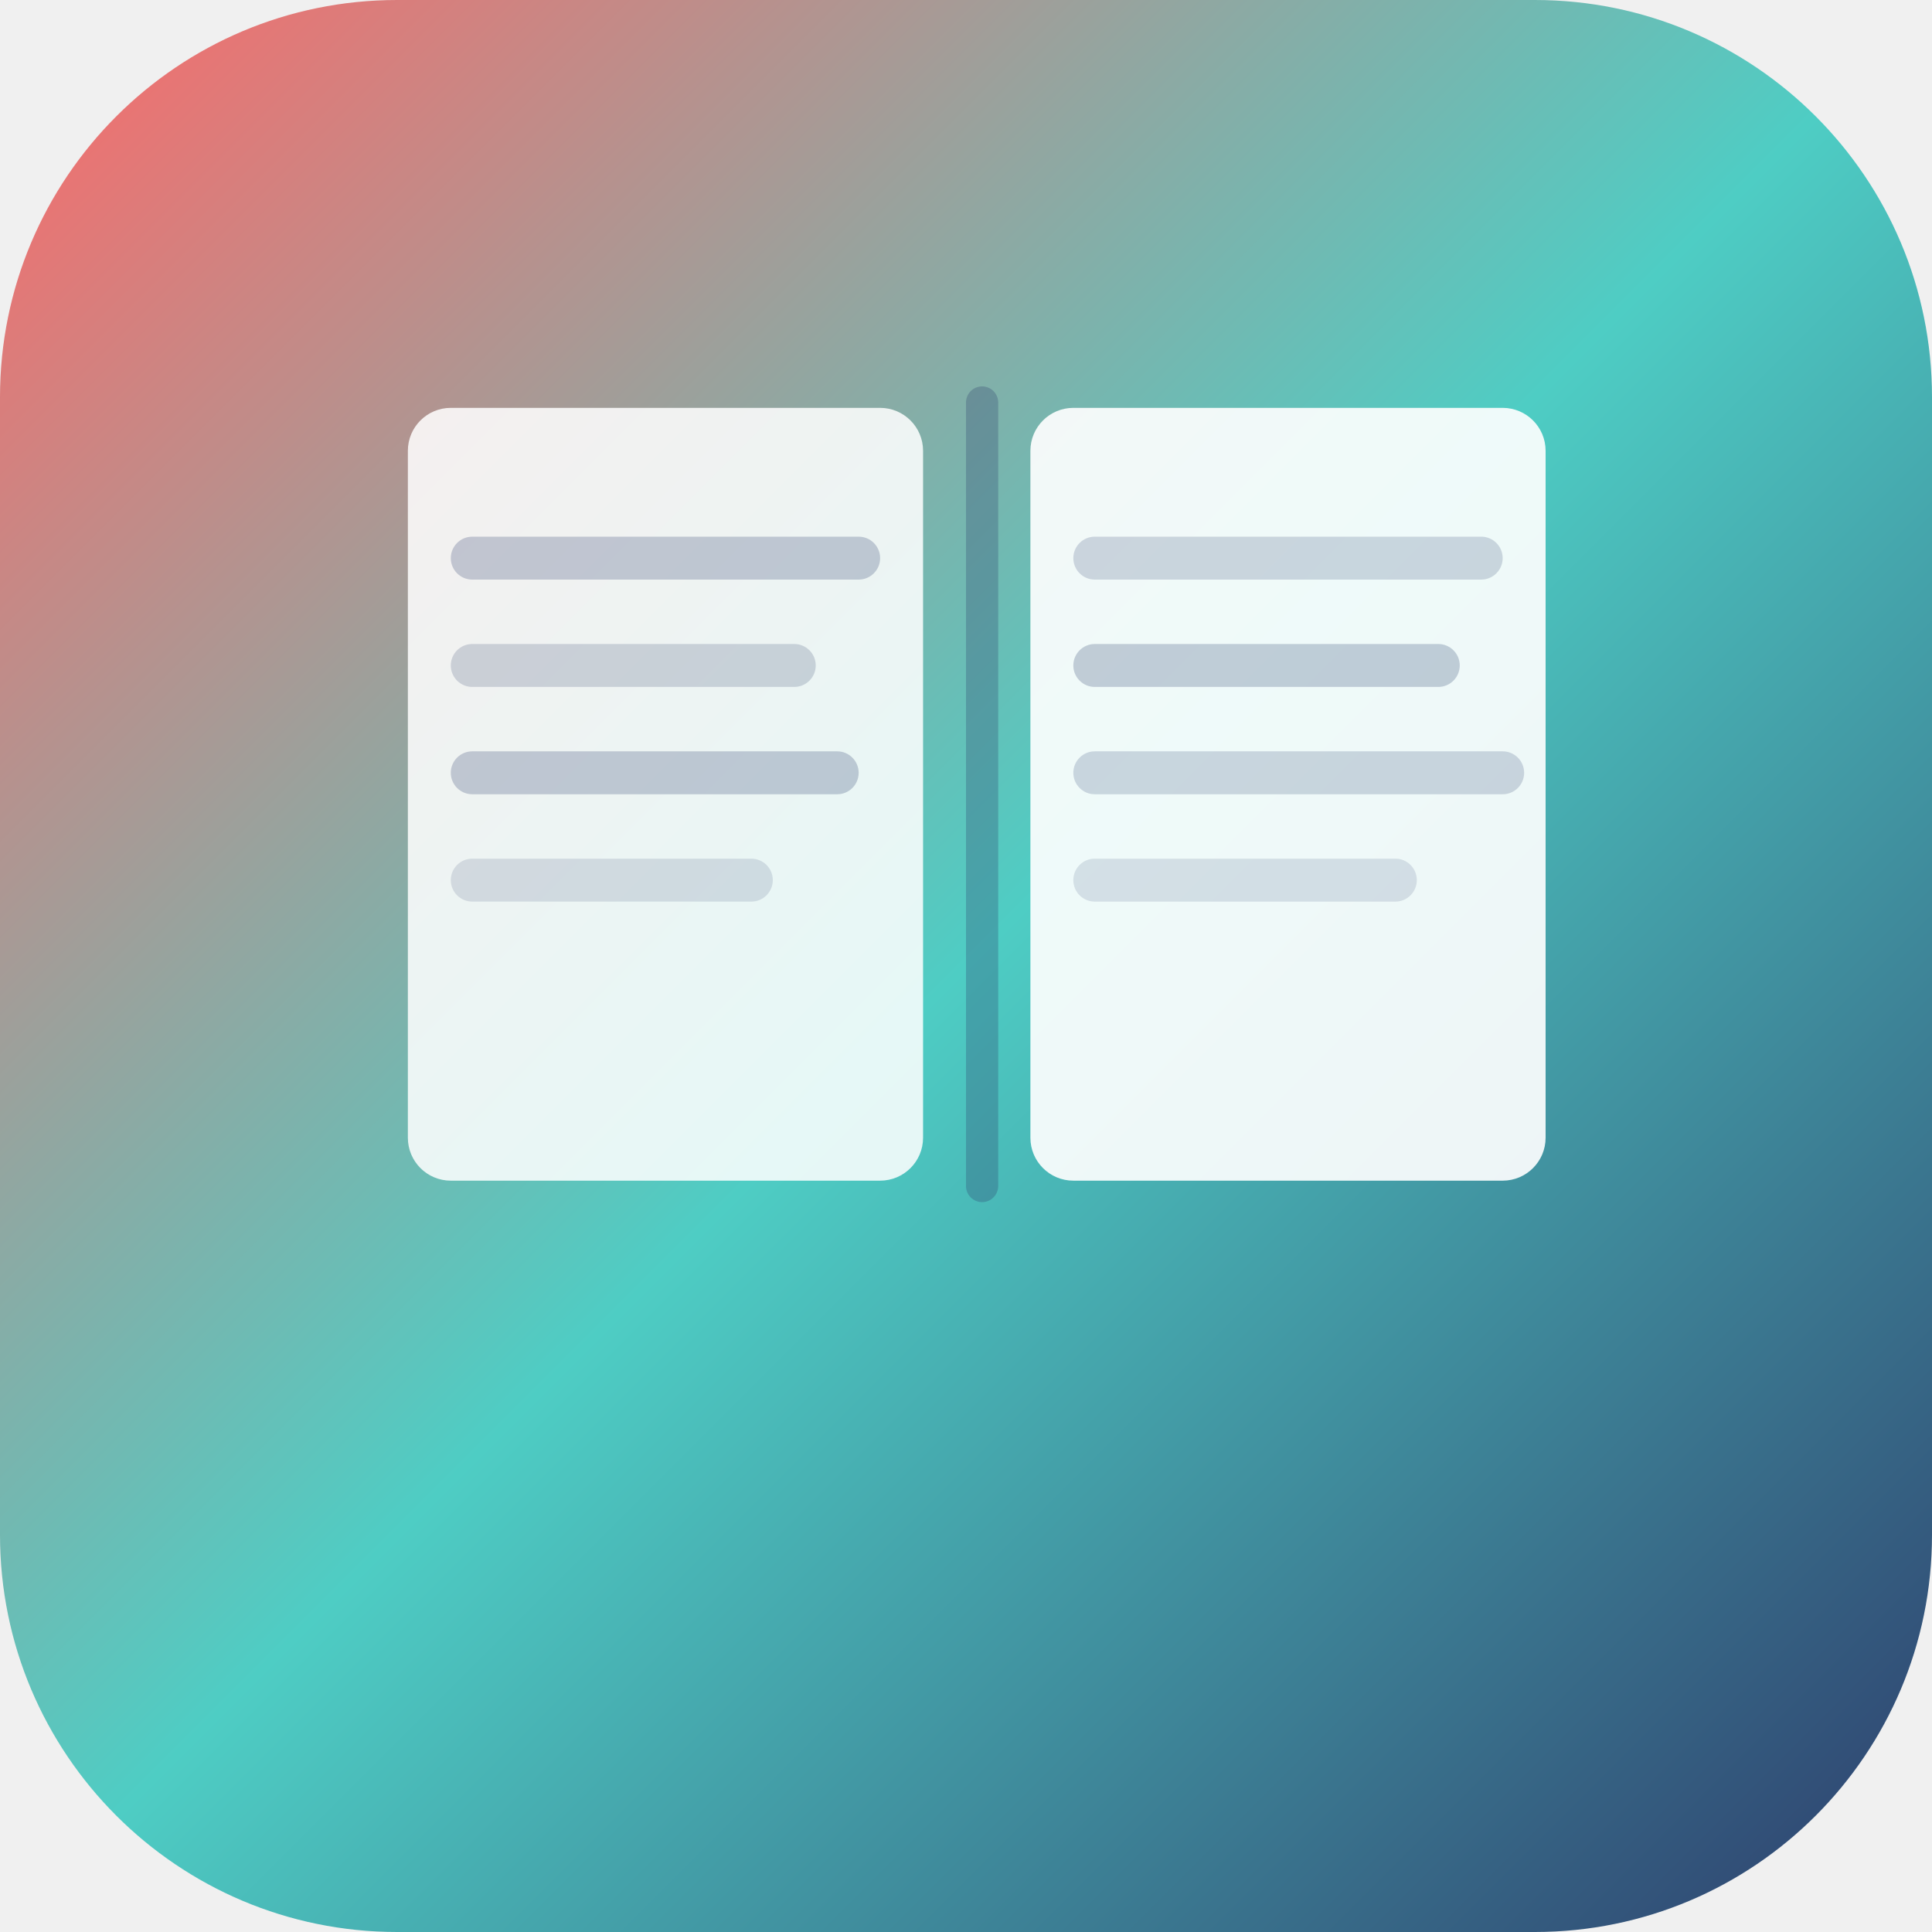
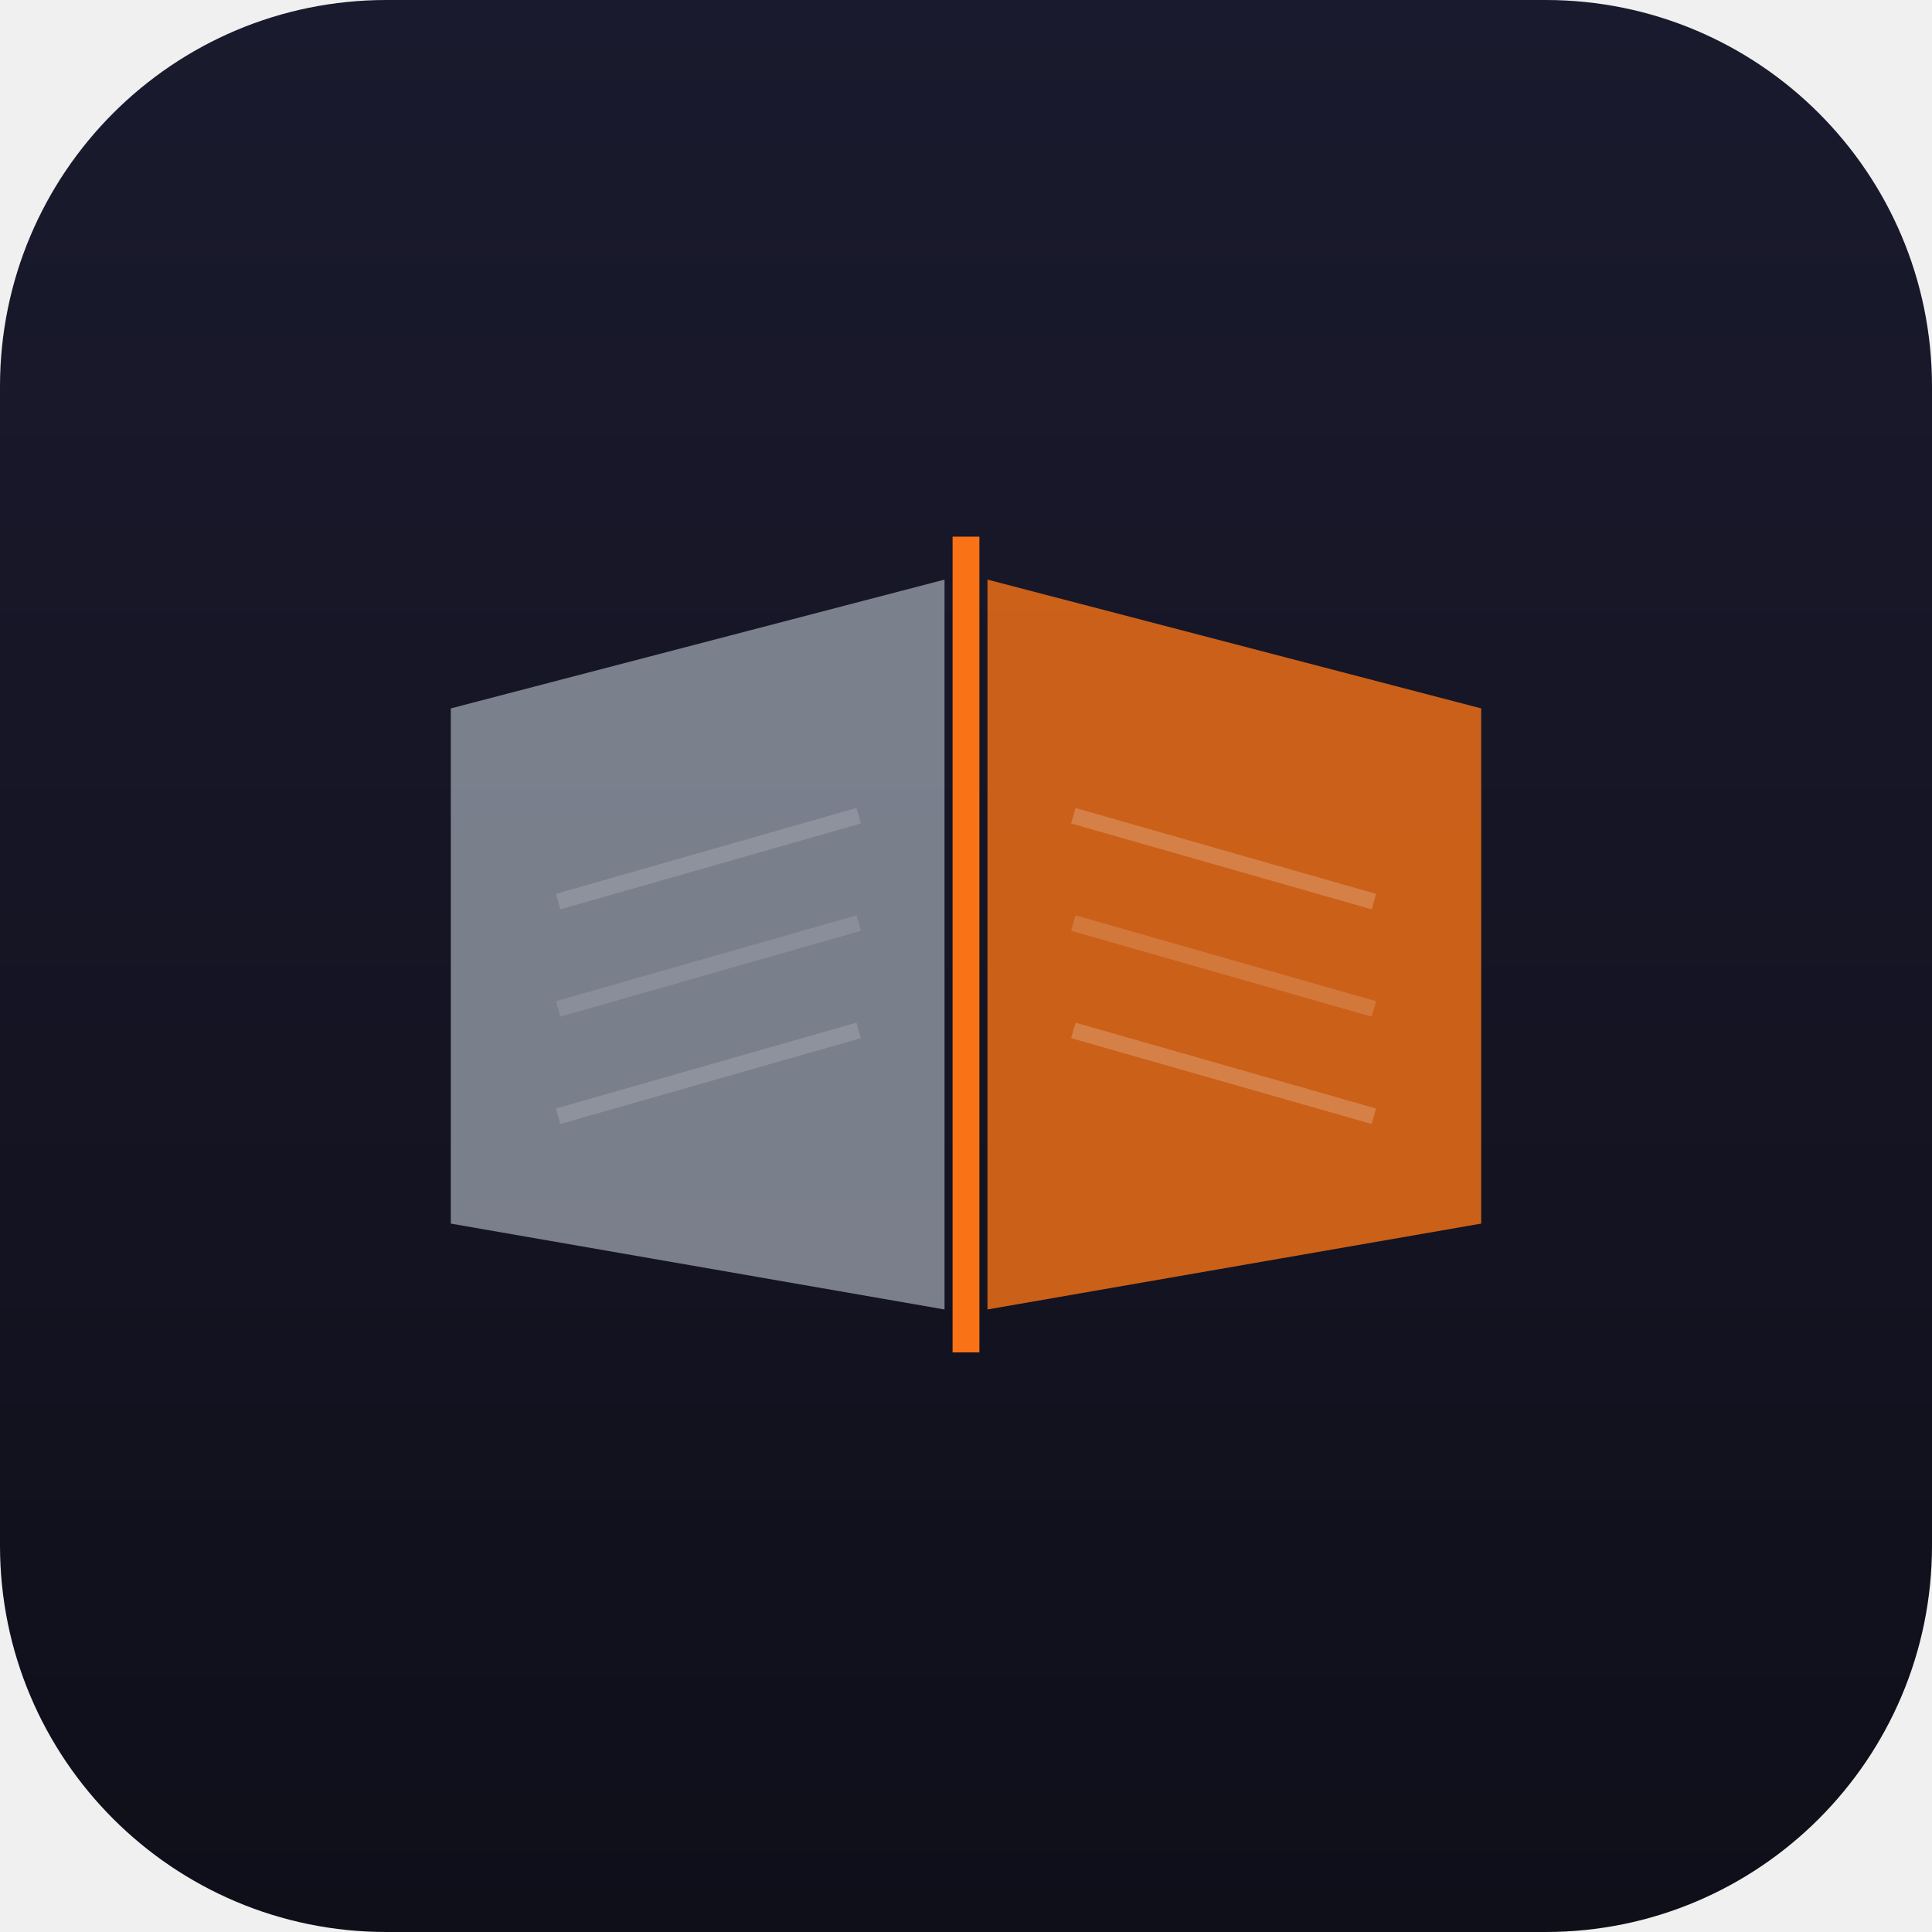
<svg xmlns="http://www.w3.org/2000/svg" width="180" height="180" viewBox="0 0 180 180">
  <defs>
-     <linearGradient id="g" x1="0%" y1="0%" x2="100%" y2="100%">
-       <stop offset="0%" style="stop-color:#FF6868" />
-       <stop offset="50%" style="stop-color:#4ECDC4" />
-       <stop offset="100%" style="stop-color:#2D3B6B" />
+     <linearGradient id="bg" x1="0" y1="0" x2="0" y2="1">
+       <stop offset="0%" stop-color="#1a1a2e" />
+       <stop offset="100%" stop-color="#0f0f1a" />
    </linearGradient>
  </defs>
-   <rect width="180" height="180" rx="37" fill="url(#g)" />
-   <g transform="translate(38,34)" opacity="0.95">
-     <rect x="0" y="4" width="48" height="72" rx="4" fill="white" opacity="0.9" />
-     <rect x="4" y="16" width="40" height="4" rx="2" fill="#2D3B6B" opacity="0.25" />
-     <rect x="4" y="26" width="34" height="4" rx="2" fill="#2D3B6B" opacity="0.2" />
-     <rect x="4" y="36" width="38" height="4" rx="2" fill="#2D3B6B" opacity="0.25" />
-     <rect x="4" y="46" width="30" height="4" rx="2" fill="#2D3B6B" opacity="0.15" />
-     <rect x="58" y="4" width="48" height="72" rx="4" fill="white" opacity="0.95" />
-     <rect x="62" y="16" width="40" height="4" rx="2" fill="#2D3B6B" opacity="0.2" />
-     <rect x="62" y="26" width="36" height="4" rx="2" fill="#2D3B6B" opacity="0.25" />
-     <rect x="62" y="36" width="42" height="4" rx="2" fill="#2D3B6B" opacity="0.2" />
-     <rect x="62" y="46" width="32" height="4" rx="2" fill="#2D3B6B" opacity="0.15" />
-     <rect x="52" y="2" width="3" height="76" rx="1.5" fill="#2D3B6B" opacity="0.3" />
-   </g>
+   <rect width="180" height="180" rx="36" fill="url(#bg)" />
+   <polygon points="42,66 88,54 88,122 42,114" fill="#9CA3AF" opacity="0.75" />
+   <polygon points="92,54 138,66 138,114 92,122" fill="#F97316" opacity="0.8" />
+   <line x1="90" y1="50" x2="90" y2="126" stroke="#F97316" stroke-width="2.5" />
+   <line x1="52" y1="84" x2="80" y2="76" stroke="white" stroke-width="1.5" opacity="0.15" />
+   <line x1="52" y1="94" x2="80" y2="86" stroke="white" stroke-width="1.5" opacity="0.12" />
+   <line x1="52" y1="104" x2="80" y2="96" stroke="white" stroke-width="1.5" opacity="0.15" />
+   <line x1="100" y1="76" x2="128" y2="84" stroke="white" stroke-width="1.5" opacity="0.2" />
+   <line x1="100" y1="86" x2="128" y2="94" stroke="white" stroke-width="1.5" opacity="0.15" />
+   <line x1="100" y1="96" x2="128" y2="104" stroke="white" stroke-width="1.5" opacity="0.2" />
</svg>
